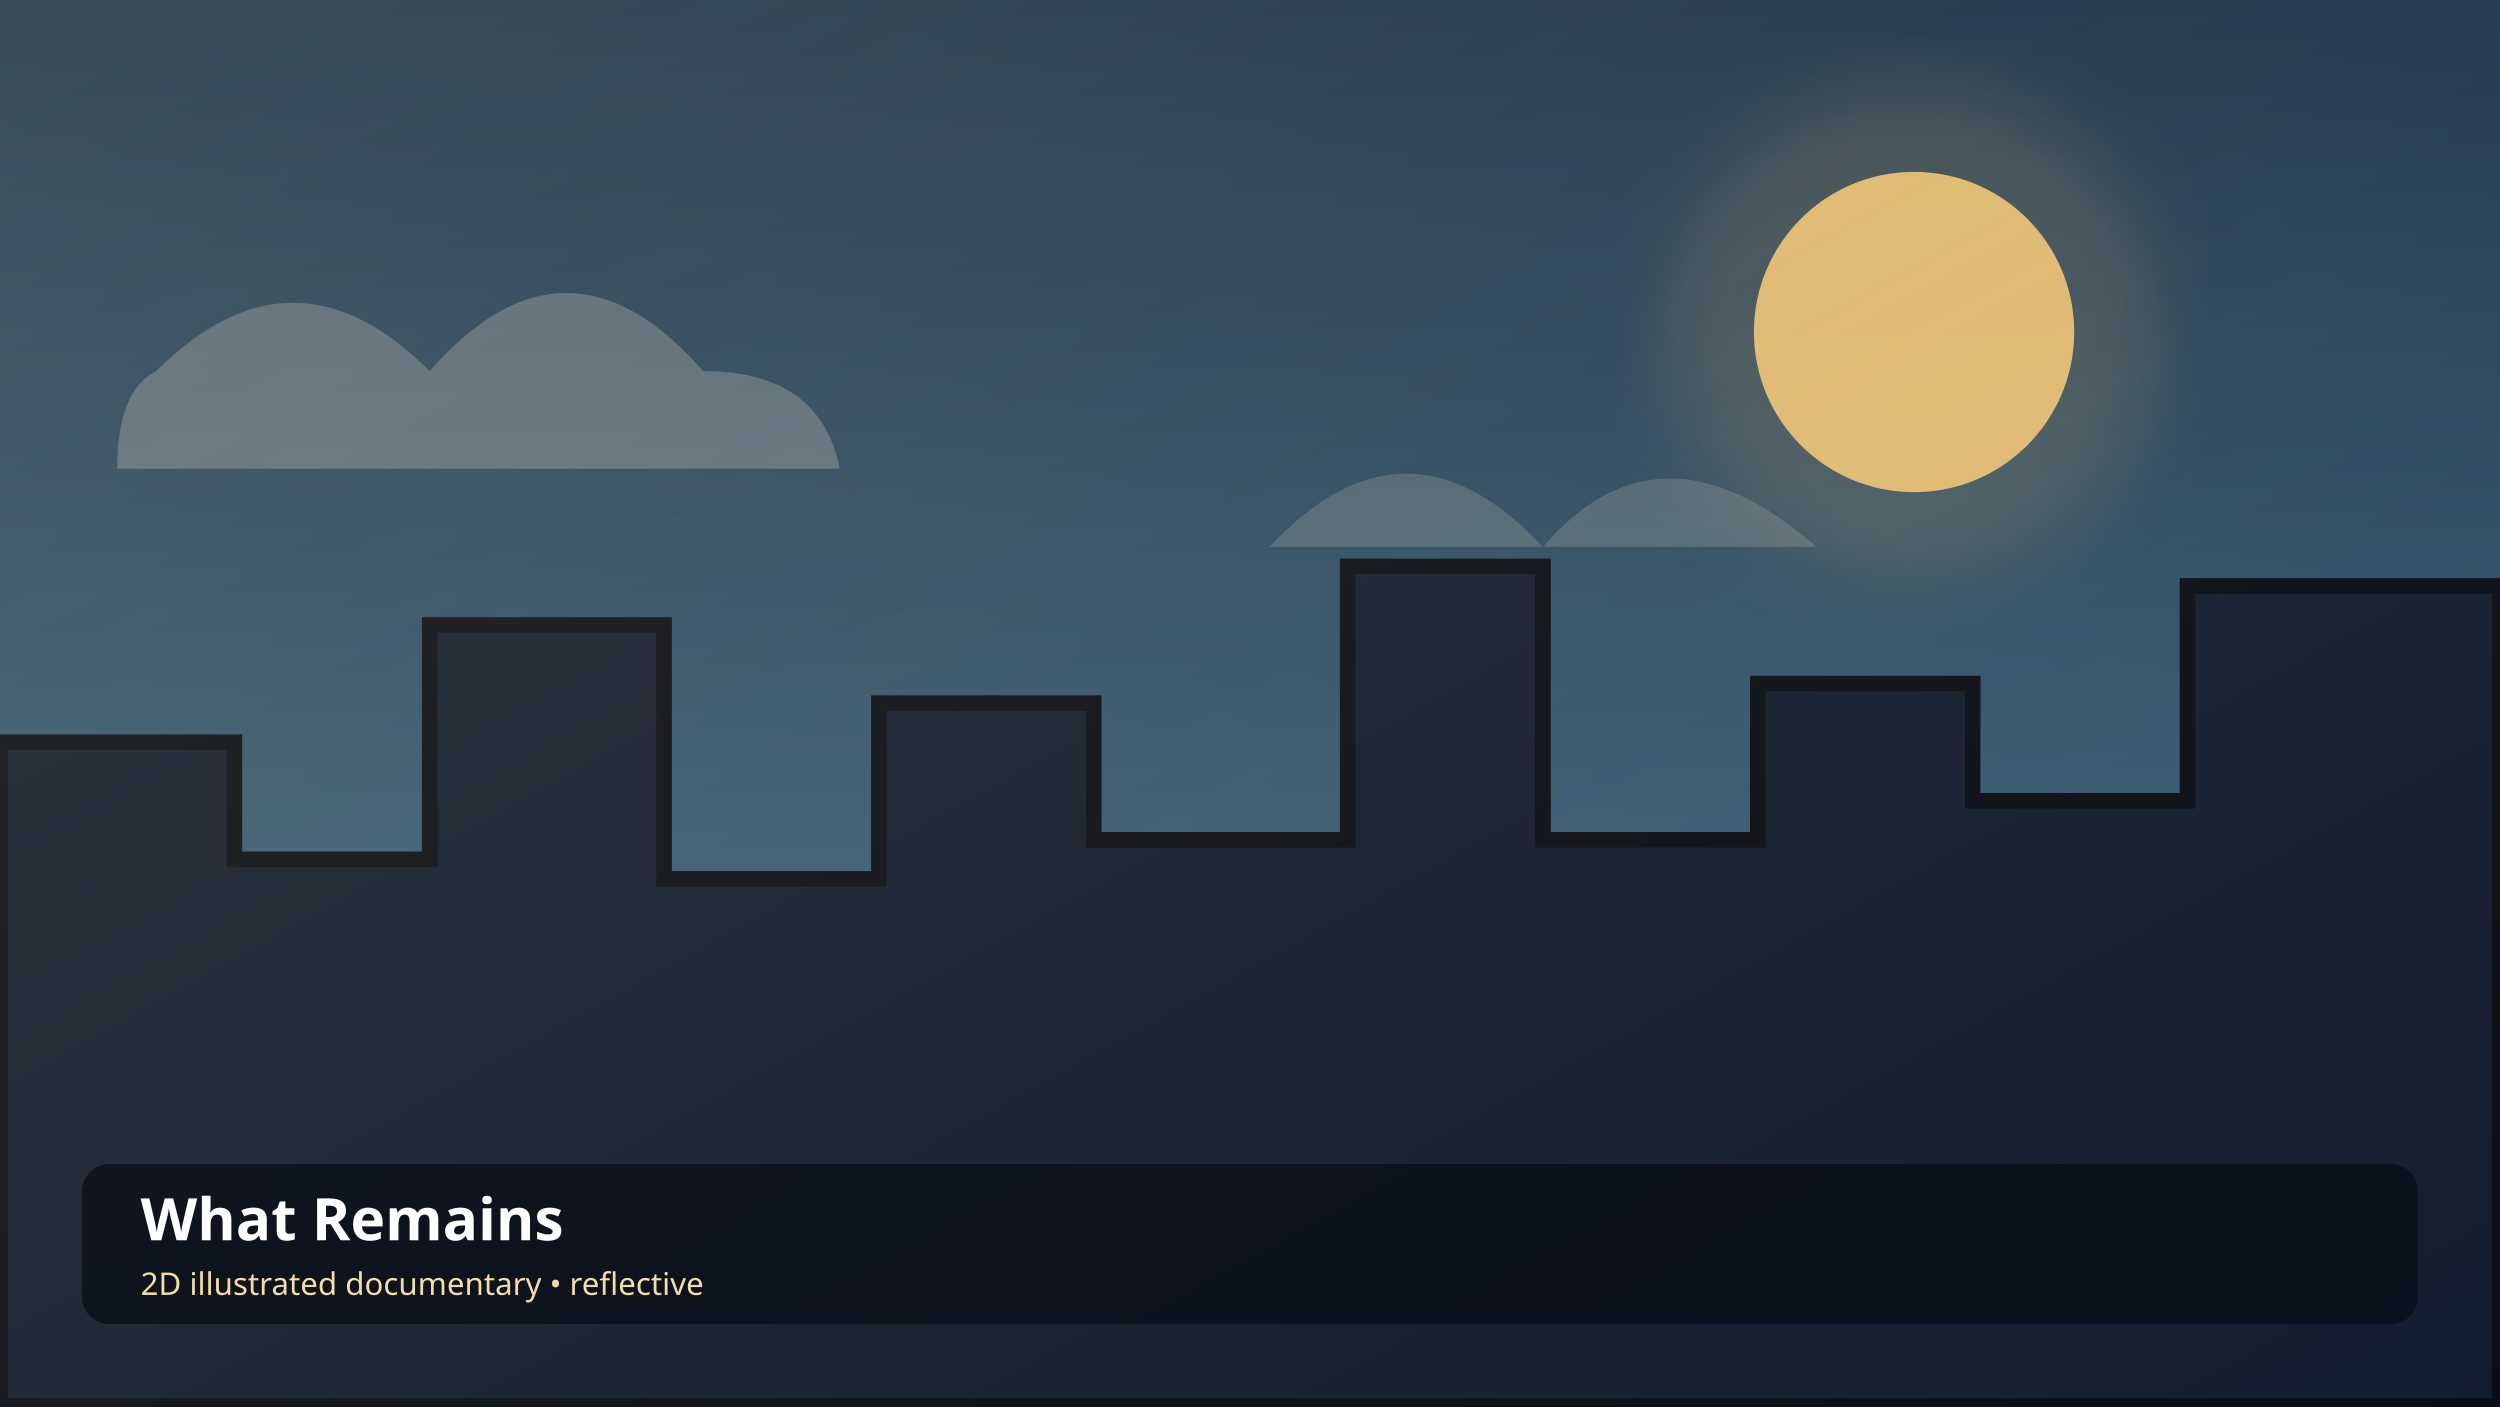
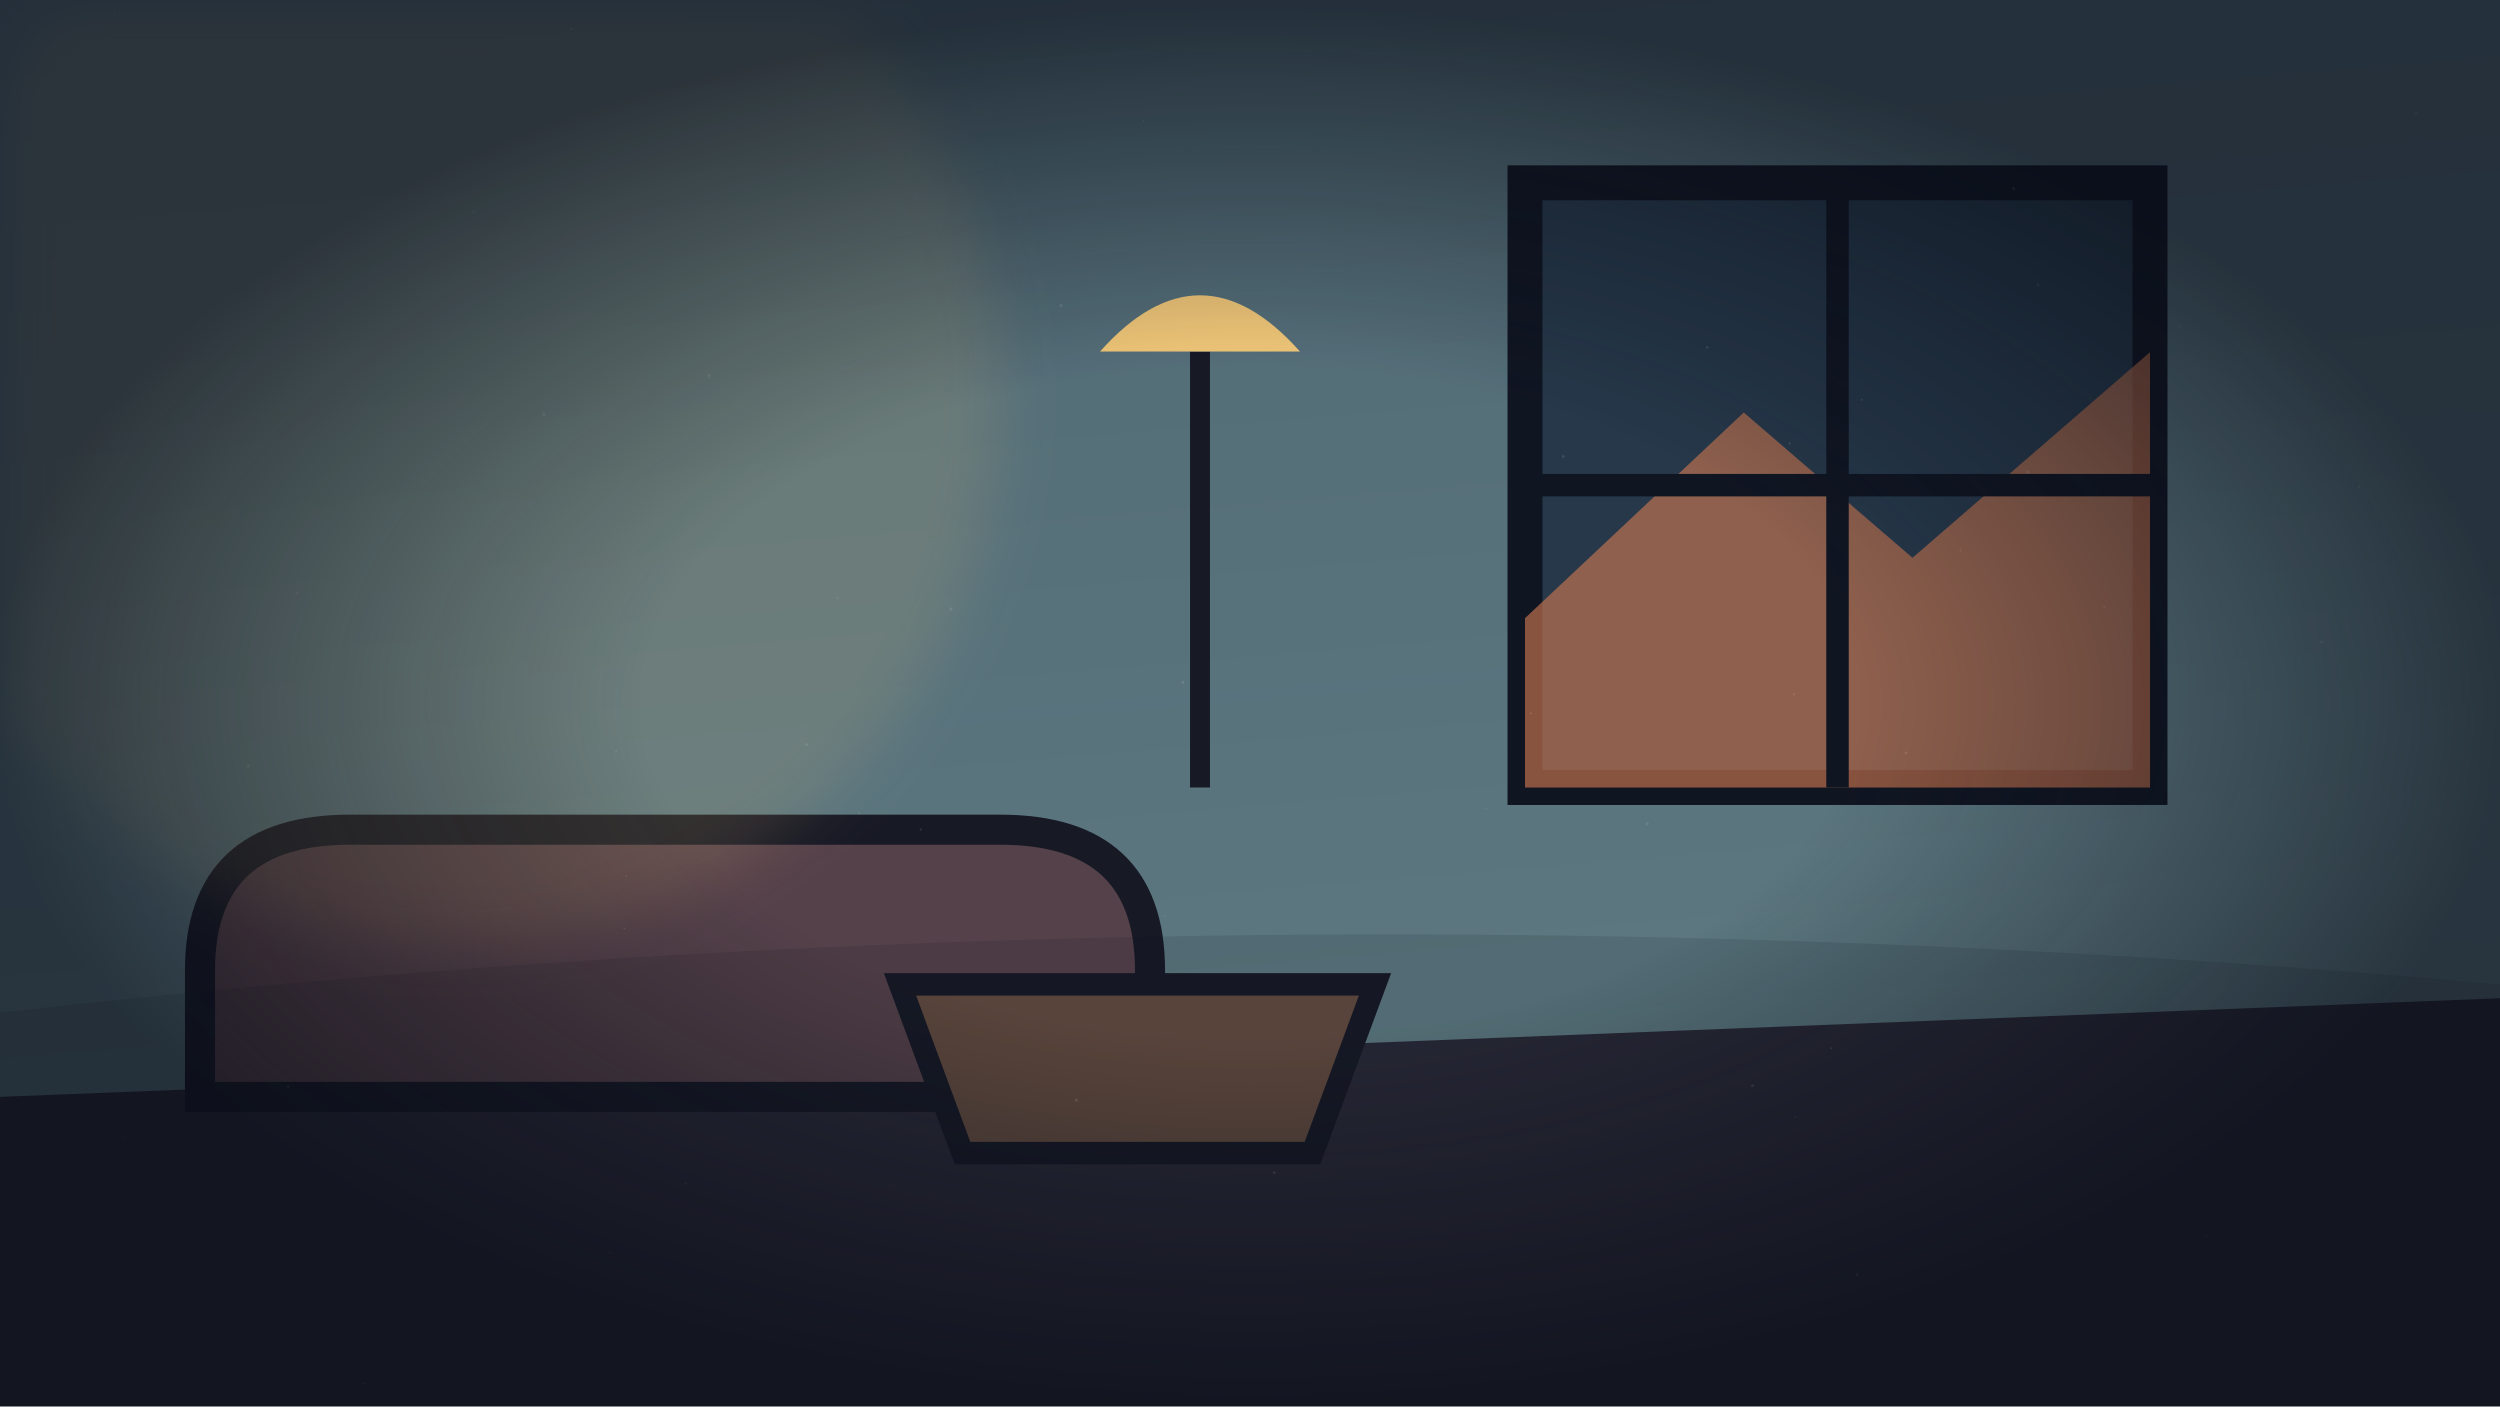
<svg xmlns="http://www.w3.org/2000/svg" width="1280" height="720" viewBox="0 0 1280 720">
  <defs>
-     <linearGradient id="sky" x2="0" y2="1">
-       <stop stop-color="#17324d" />
-       <stop offset="1" stop-color="#4d7890" />
+     <linearGradient id="atmosphere" x1="0" y1="0" x2="0.15" y2="1">
+       <stop stop-color="#26384a" />
+       <stop offset="1" stop-color="#607b83" />
    </linearGradient>
-     <linearGradient id="light" x2="1" y2="1">
-       <stop stop-color="#f4ddaa" stop-opacity=".55" />
-       <stop offset="1" stop-color="#d9a15d" stop-opacity="0" />
+     <linearGradient id="ground" x1="0" y1="0" x2="0" y2="1">
+       <stop stop-color="#607b83" />
+       <stop offset="1" stop-color="#10141e" />
    </linearGradient>
+     <radialGradient id="vignette">
+       <stop offset="48%" stop-color="#080c16" stop-opacity="0" />
+       <stop offset="100%" stop-color="#080c16" stop-opacity=".62" />
+     </radialGradient>
+     <filter id="glow" x="-60%" y="-60%" width="220%" height="220%">
+       <feGaussianBlur stdDeviation="14.2" />
+     </filter>
    <filter id="soft">
-       <feGaussianBlur stdDeviation="18" />
+       <feGaussianBlur stdDeviation="4.9" />
    </filter>
  </defs>
-   <rect width="1280" height="720" fill="url(#sky)" />
-   <circle cx="980" cy="170" r="82" fill="#f3c878" opacity=".9" />
-   <circle cx="980" cy="170" r="125" fill="#f3c878" opacity=".14" filter="url(#soft)" />
-   <path d="M80 190 Q150 120 220 190 Q290 110 360 190 Q420 190 430 240 H60 Q60 200 80 190Z" fill="#d6d5ca" opacity=".28" />
-   <path d="M650 280 Q720 205 790 280 Q850 210 930 280 H620Z" fill="#d6d5ca" opacity=".2" />
-   <path d="M0 510 V380 H120 V440 H220 V320 H340 V450 H450 V360 H560 V430 H690 V290 H790 V430 H900 V350 H1010 V410 H1120 V300 H1280 V720 H0Z" fill="#111d31" stroke="#080d17" stroke-width="8" />
-   <rect width="1280" height="720" fill="url(#light)" opacity=".28" />
-   <rect x="42" y="596" width="1196" height="82" rx="14" fill="#070b15" opacity=".72" />
-   <text x="72" y="635" fill="#fff" font-family="sans-serif" font-size="30" font-weight="bold">What Remains</text>
-   <text x="72" y="663" fill="#f4ddaa" font-family="sans-serif" font-size="16">2D illustrated documentary • reflective</text>
+   <rect width="1280" height="720" fill="url(#atmosphere)" />
+   <path d="M0 0 H1280 V561.6 H0Z" fill="#607b83" opacity=".72" />
+   <path d="M0 561.6 L1280 511.1 V720 H0Z" fill="#292936" />
+   <rect x="780.8" y="93.6" width="320.0" height="309.6" fill="#26384a" stroke="#101522" stroke-width="17.9" />
+   <path d="M780.8 316.5 L892.8 211.2 L979.2 285.6 L1100.8 180.3 V403.2 H780.8Z" fill="#c8754f" opacity=".65" />
+   <path d="M940.8 93.6 V403.2 M780.8 248.4 H1100.8" stroke="#101522" stroke-width="11.5" />
+   <path d="M102.4 496.8 q0 -72.0 76.8 -72.0 h332.8 q76.8 0 76.8 72.0 v64.8 H102.4Z" fill="#55414a" stroke="#171925" stroke-width="15.4" />
+   <path d="M460.8 504.0 h243.2 l-32.0 86.4 h-179.2Z" fill="#634b3f" stroke="#171925" stroke-width="11.5" />
+   <path d="M614.4 180.0 V403.2" stroke="#171925" stroke-width="10.2" />
+   <path d="M563.2 180.0 Q614.4 122.4 665.6 180.0Z" fill="#f2c879" />
+   <circle cx="230.4" cy="201.6" r="281.6" fill="#f2c879" opacity=".13" filter="url(#glow)" />
+   <path d="M0 518.4 Q640.0 446.4 1280 504.0 V720 H0Z" fill="#080d16" opacity=".12" />
+   <g>
+     <circle cx="1003.8" cy="281.8" r="0.54" fill="#f4e8d4" opacity=".12" />
+     <circle cx="585.5" cy="62.0" r="0.51" fill="#f4e8d4" opacity=".12" />
+     <circle cx="1188.7" cy="328.6" r="0.74" fill="#f4e8d4" opacity=".12" />
+     <circle cx="58.6" cy="5.5" r="0.51" fill="#f4e8d4" opacity=".12" />
+     <circle cx="147.6" cy="556.3" r="0.61" fill="#f4e8d4" opacity=".12" />
+     <circle cx="1077.4" cy="310.8" r="0.52" fill="#f4e8d4" opacity=".12" />
+     <circle cx="652.4" cy="600.4" r="0.72" fill="#f4e8d4" opacity=".12" />
+     <circle cx="605.7" cy="349.3" r="0.80" fill="#f4e8d4" opacity=".12" />
+     <circle cx="761.0" cy="413.8" r="0.42" fill="#f4e8d4" opacity=".12" />
+     <circle cx="127.2" cy="392.2" r="0.83" fill="#f4e8d4" opacity=".12" />
+     <circle cx="278.4" cy="212.1" r="0.83" fill="#f4e8d4" opacity=".12" />
+     <circle cx="1043.5" cy="145.7" r="0.62" fill="#f4e8d4" opacity=".12" />
+     <circle cx="64.0" cy="582.2" r="0.39" fill="#f4e8d4" opacity=".12" />
+     <circle cx="551.1" cy="563.3" r="0.82" fill="#f4e8d4" opacity=".12" />
+     <circle cx="486.9" cy="311.8" r="0.80" fill="#f4e8d4" opacity=".12" />
+     <circle cx="428.8" cy="306.3" r="0.50" fill="#f4e8d4" opacity=".12" />
+     <circle cx="1038.2" cy="241.7" r="0.81" fill="#f4e8d4" opacity=".12" />
+     <circle cx="152.2" cy="303.8" r="0.63" fill="#f4e8d4" opacity=".12" />
+     <circle cx="919.1" cy="572.0" r="0.40" fill="#f4e8d4" opacity=".12" />
+     <circle cx="953.2" cy="204.7" r="0.54" fill="#f4e8d4" opacity=".12" />
+     <circle cx="312.3" cy="641.5" r="0.43" fill="#f4e8d4" opacity=".12" />
+     <circle cx="1115.9" cy="167.1" r="0.66" fill="#f4e8d4" opacity=".12" />
+     <circle cx="292.5" cy="14.9" r="0.66" fill="#f4e8d4" opacity=".12" />
+     <circle cx="950.9" cy="652.6" r="0.78" fill="#f4e8d4" opacity=".12" />
+     <circle cx="319.6" cy="475.4" r="0.46" fill="#f4e8d4" opacity=".12" />
+     <circle cx="1207.8" cy="249.3" r="0.71" fill="#f4e8d4" opacity=".12" />
+     <circle cx="800.4" cy="233.7" r="0.71" fill="#f4e8d4" opacity=".12" />
+     <circle cx="1031.0" cy="96.5" r="0.77" fill="#f4e8d4" opacity=".12" />
+     <circle cx="911.5" cy="24.5" r="0.50" fill="#f4e8d4" opacity=".12" />
+     <circle cx="975.9" cy="385.5" r="0.75" fill="#f4e8d4" opacity=".12" />
+     <circle cx="315.4" cy="384.8" r="0.53" fill="#f4e8d4" opacity=".12" />
+     <circle cx="937.6" cy="536.7" r="0.54" fill="#f4e8d4" opacity=".12" />
+     <circle cx="1140.3" cy="606.4" r="0.36" fill="#f4e8d4" opacity=".12" />
+     <circle cx="413.0" cy="381.2" r="0.68" fill="#f4e8d4" opacity=".12" />
+     <circle cx="351.1" cy="605.9" r="0.39" fill="#f4e8d4" opacity=".12" />
+     <circle cx="242.5" cy="108.4" r="0.72" fill="#f4e8d4" opacity=".12" />
+     <circle cx="874.1" cy="177.9" r="0.71" fill="#f4e8d4" opacity=".12" />
+     <circle cx="916.3" cy="227.0" r="0.61" fill="#f4e8d4" opacity=".12" />
+     <circle cx="918.5" cy="355.5" r="0.55" fill="#f4e8d4" opacity=".12" />
+     <circle cx="543.2" cy="156.5" r="0.81" fill="#f4e8d4" opacity=".12" />
+     <circle cx="439.9" cy="416.4" r="0.50" fill="#f4e8d4" opacity=".12" />
+     <circle cx="1129.7" cy="633.1" r="0.50" fill="#f4e8d4" opacity=".12" />
+     <circle cx="1237.1" cy="58.0" r="0.82" fill="#f4e8d4" opacity=".12" />
+     <circle cx="596.3" cy="468.8" r="0.44" fill="#f4e8d4" opacity=".12" />
+     <circle cx="471.4" cy="424.7" r="0.58" fill="#f4e8d4" opacity=".12" />
+     <circle cx="363.1" cy="192.2" r="0.82" fill="#f4e8d4" opacity=".12" />
+     <circle cx="897.3" cy="555.9" r="0.75" fill="#f4e8d4" opacity=".12" />
+     <circle cx="320.6" cy="448.7" r="0.44" fill="#f4e8d4" opacity=".12" />
+     <circle cx="186.2" cy="708.3" r="0.58" fill="#f4e8d4" opacity=".12" />
+     <circle cx="783.8" cy="365.3" r="0.60" fill="#f4e8d4" opacity=".12" />
+     <circle cx="843.4" cy="421.8" r="0.76" fill="#f4e8d4" opacity=".12" />
+   </g>
+   <rect width="1280" height="720" fill="url(#vignette)" />
</svg>
